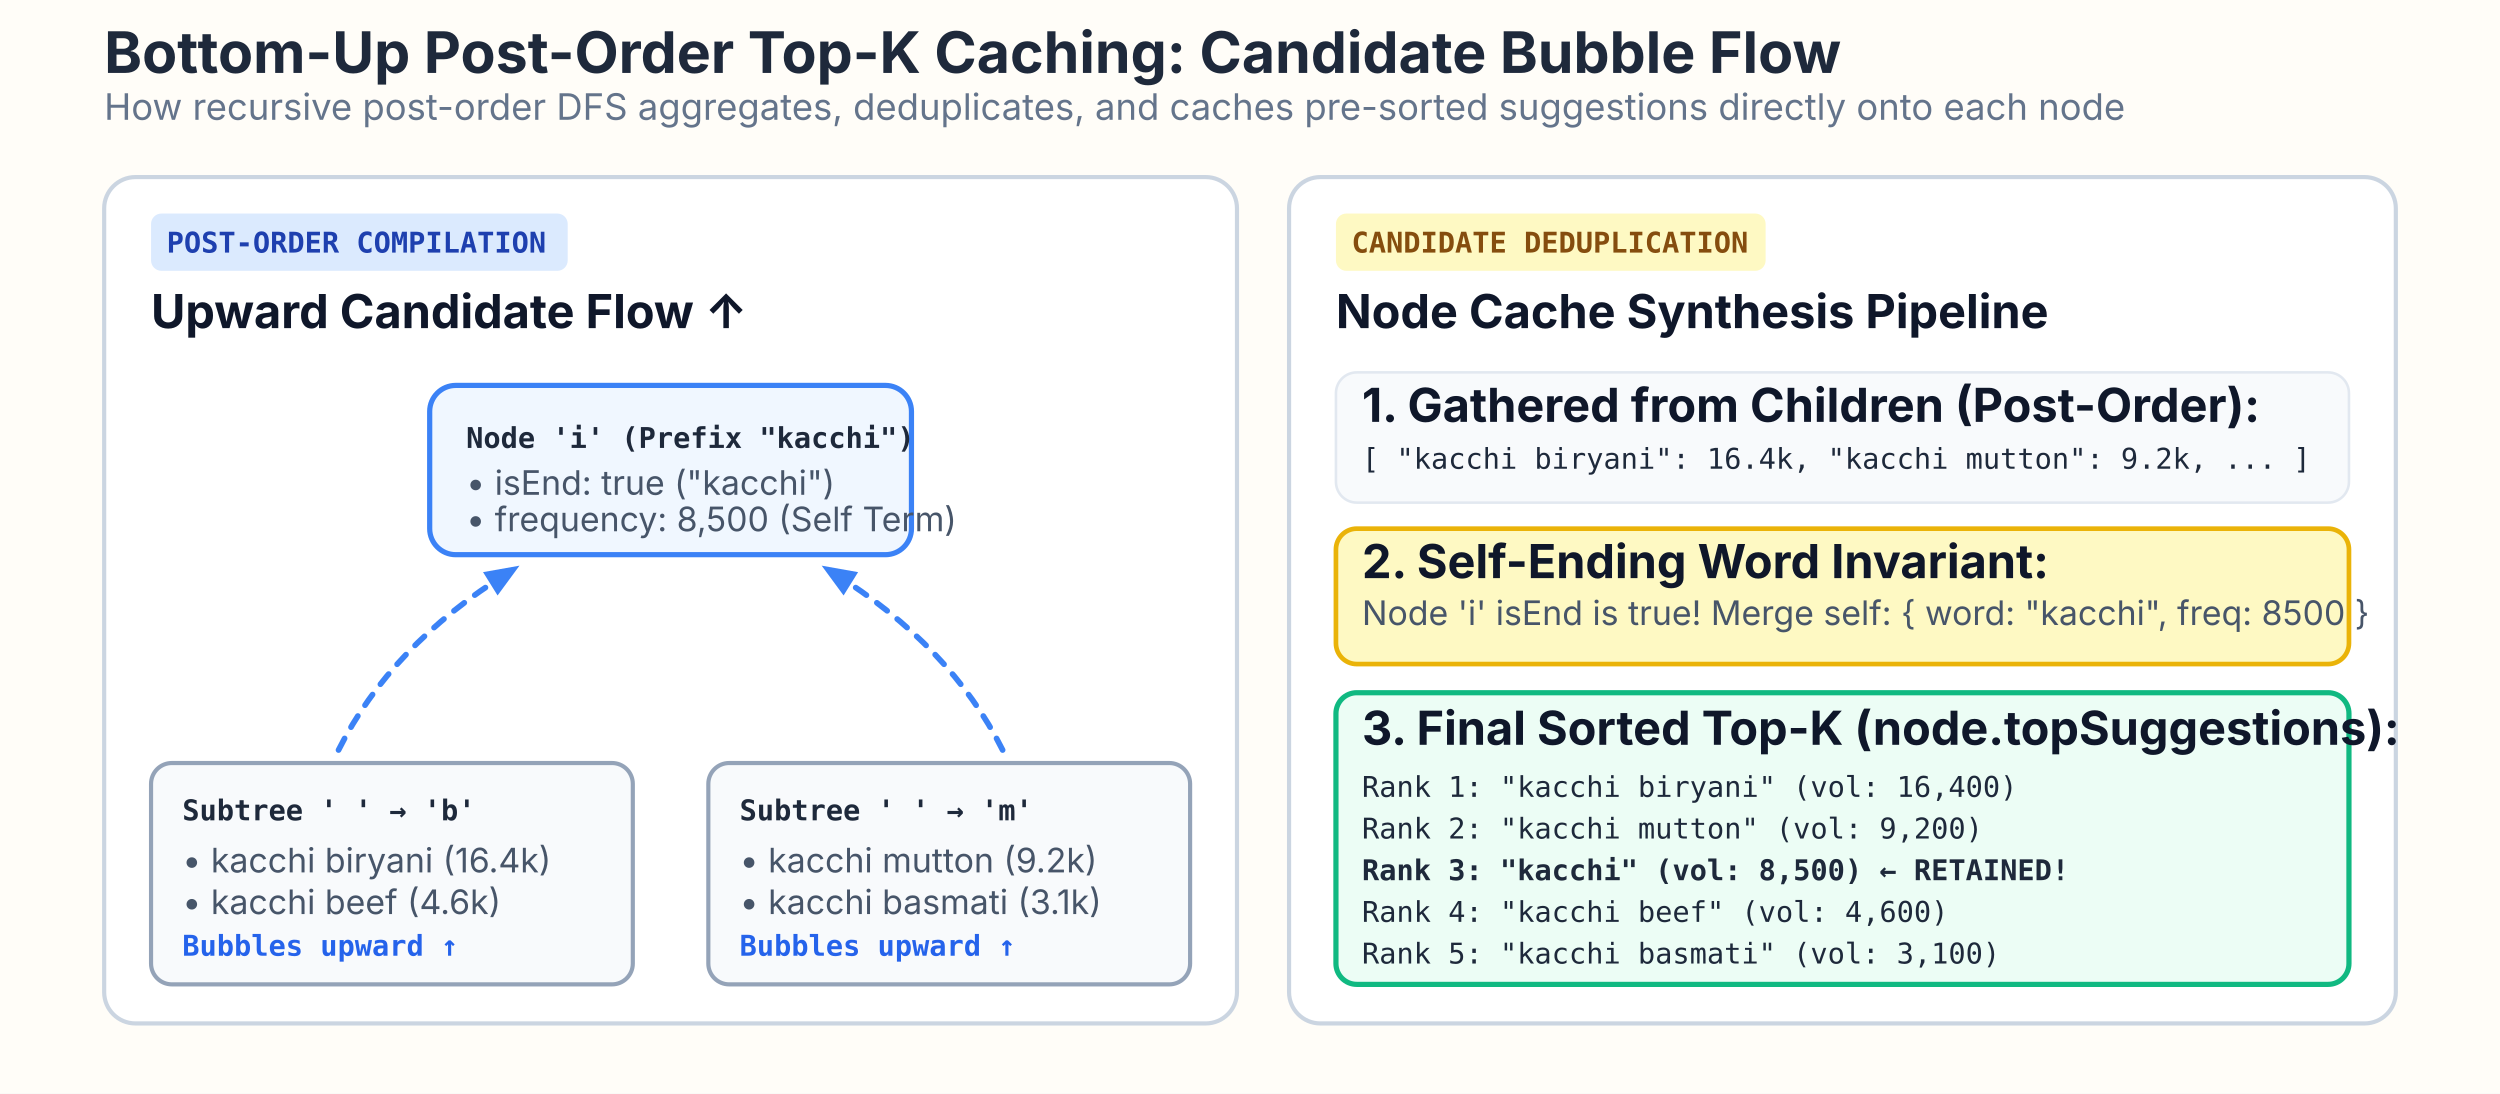
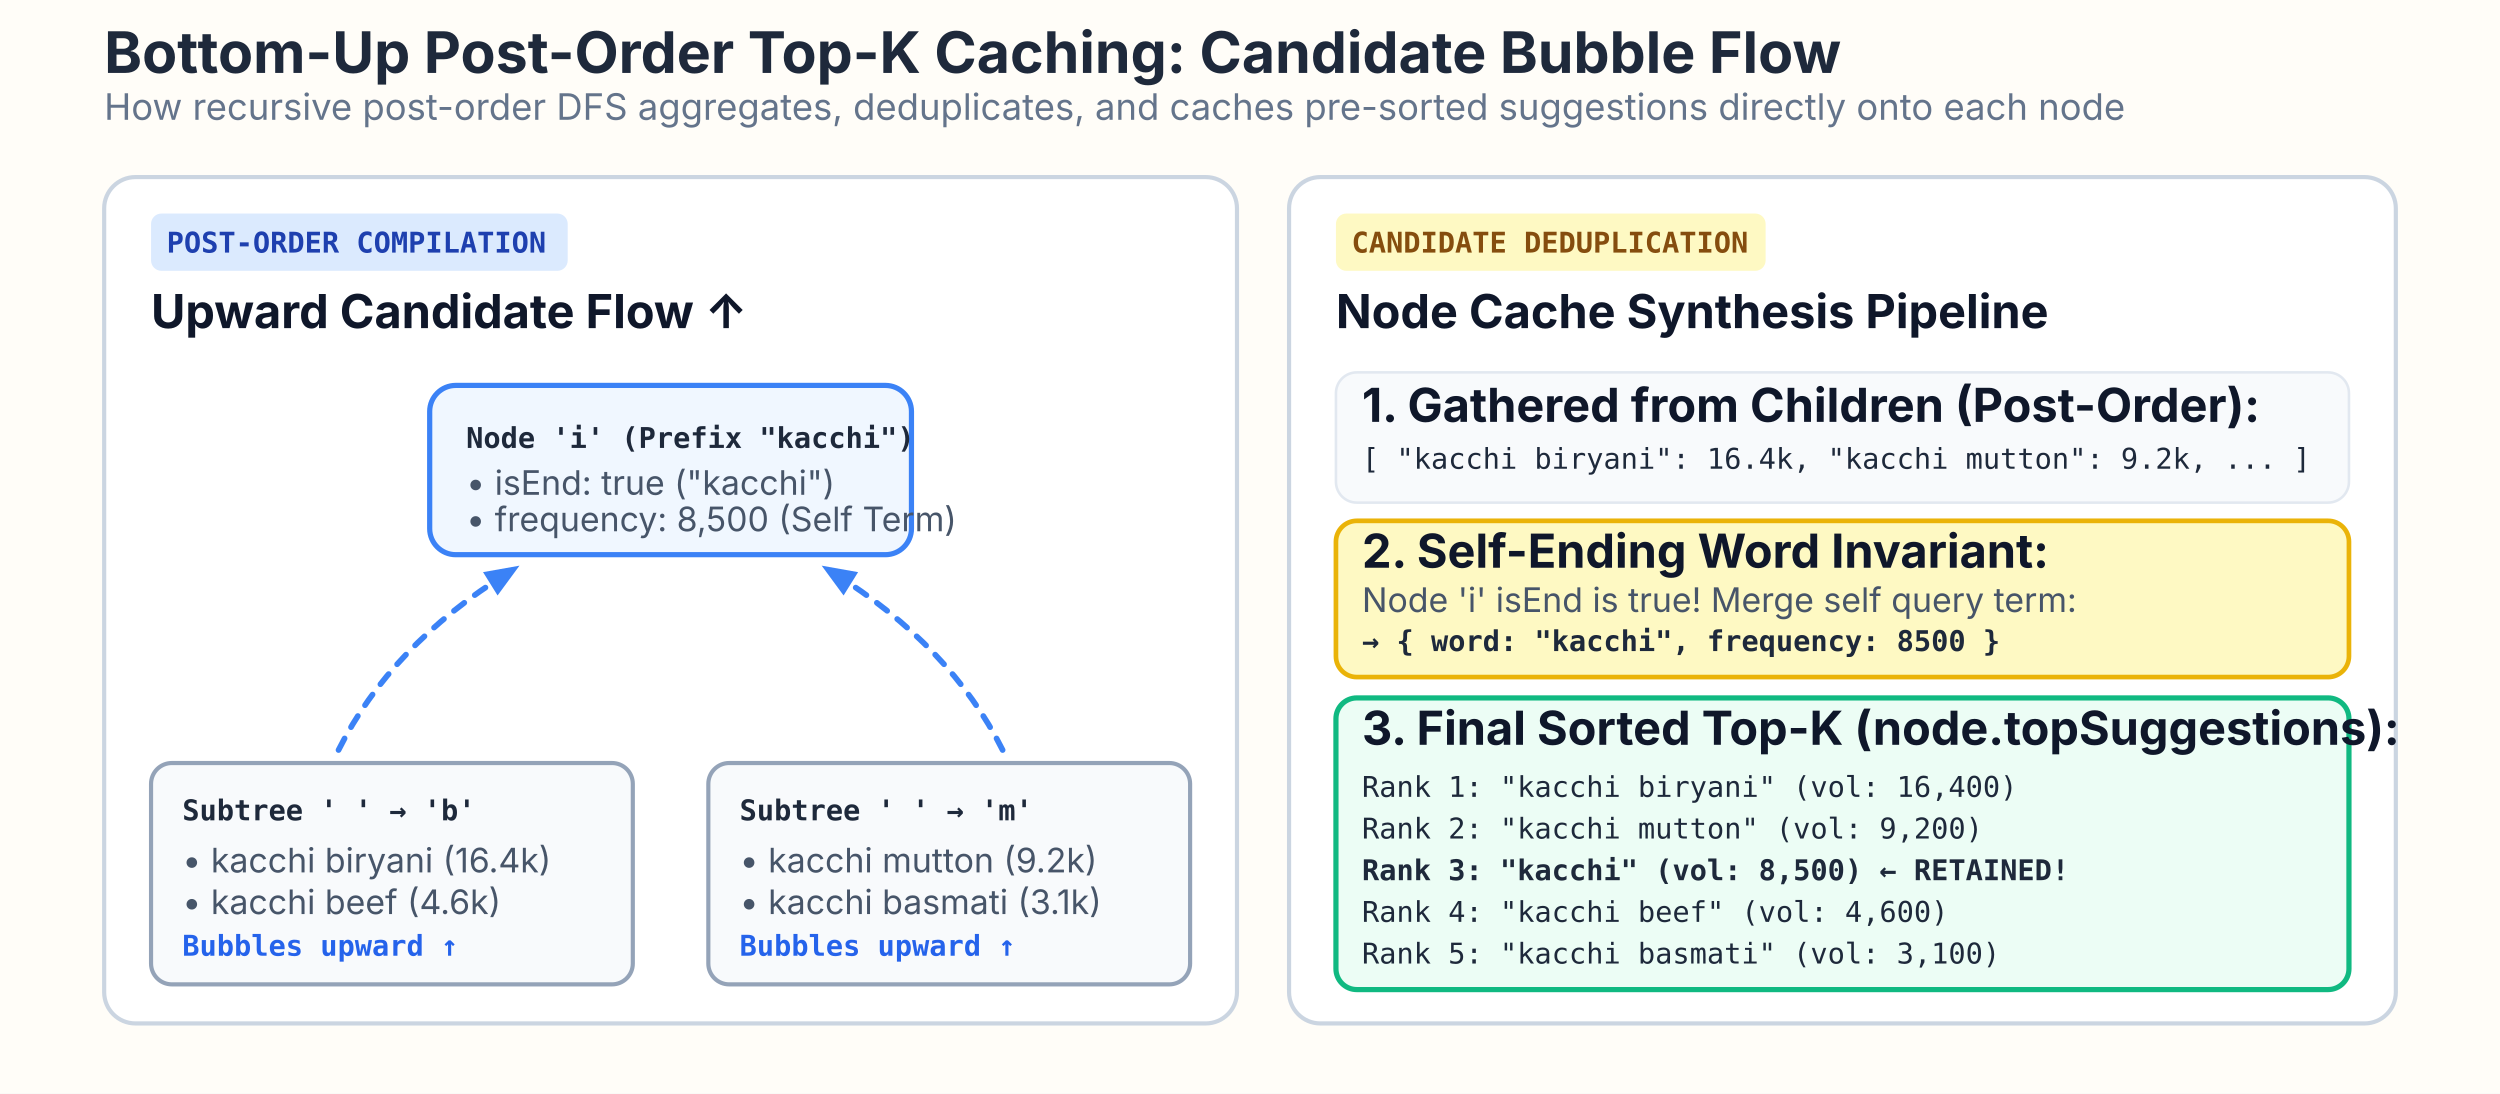
<svg xmlns="http://www.w3.org/2000/svg" viewBox="0 0 960 420" width="100%" height="100%">
  <defs>
    <style>
      @keyframes flowUpDash {
        to { stroke-dashoffset: 24; }
      }
      .bg { fill: #FFFDF8; }
      .sketch-title { font-family: "Caveat", "Virgil", "Comic Neue", "Chalkboard SE", -apple-system, sans-serif; font-size: 22px; font-weight: 700; fill: #1E293B; }
      .sketch-subtitle { font-family: "Caveat", "Virgil", "Comic Neue", "Chalkboard SE", -apple-system, sans-serif; font-size: 14px; fill: #64748B; }
      .sketch-box {
        fill: #FFFFFF;
        stroke: #CBD5E1;
        stroke-width: 1.6;
        stroke-linecap: round;
        stroke-linejoin: round;
        rx: 12;
      }
      .card-parent {
        fill: #F0F7FF;
        stroke: #3B82F6;
        stroke-width: 2;
        rx: 10;
      }
      .card-leaf {
        fill: #F8FAFC;
        stroke: #94A3B8;
        stroke-width: 1.6;
        rx: 8;
      }
      .card-merge {
        fill: #FEF9C3;
        stroke: #EAB308;
        stroke-width: 1.8;
        rx: 8;
      }
      .card-cached {
        fill: #ECFDF5;
        stroke: #10B981;
        stroke-width: 2;
        rx: 8;
      }
      .flow-up-wire {
        stroke: #3B82F6;
        stroke-width: 2.2;
        stroke-linecap: round;
        stroke-dasharray: 5, 5;
        fill: none;
        animation: flowUpDash 3.8s linear infinite;
      }
      .txt-badge { font-family: "SFMono-Regular", Consolas, monospace; font-size: 11px; font-weight: 700; }
      .txt-heading { font-family: "Caveat", "Virgil", "Comic Neue", -apple-system, sans-serif; font-size: 18px; font-weight: 700; fill: #0F172A; }
      .txt-sub { font-family: "Caveat", "Virgil", "Comic Neue", -apple-system, sans-serif; font-size: 13px; fill: #475569; }
      .txt-code { font-family: "SFMono-Regular", Consolas, monospace; font-size: 11px; fill: #1E293B; }
    </style>
    <marker id="arr-blue" viewBox="0 0 10 10" refX="6" refY="5" markerWidth="6" markerHeight="6" orient="auto">
      <path d="M 0 1 L 10 5 L 0 9 z" fill="#3B82F6" />
    </marker>
  </defs>
  <rect width="960" height="420" class="bg" />
  <g transform="translate(40, 28)">
    <text x="0" y="0" class="sketch-title">Bottom-Up Post-Order Top-K Caching: Candidate Bubble Flow</text>
    <text x="0" y="18" class="sketch-subtitle">How recursive post-order DFS aggregates, deduplicates, and caches pre-sorted suggestions directly onto each node</text>
  </g>
  <g transform="translate(40, 68)">
    <rect width="435" height="325" class="sketch-box" />
    <rect x="18" y="14" width="160" height="22" fill="#DBEAFE" rx="4" />
    <text x="24" y="29" class="txt-badge" fill="#1E40AF">POST-ORDER COMPILATION</text>
    <text x="18" y="58" class="txt-heading">Upward Candidate Flow ↑</text>
    <g transform="translate(125, 80)">
      <rect width="185" height="65" class="card-parent" />
      <text x="14" y="24" class="txt-code" font-weight="700">Node 'i' (Prefix "kacchi")</text>
      <text x="14" y="42" class="txt-sub" font-size="11px">• isEnd: true ("kacchi")</text>
      <text x="14" y="56" class="txt-sub" font-size="11px">• frequency: 8,500 (Self Term)</text>
    </g>
    <path d="M 90 220 Q 110 180 155 152" class="flow-up-wire" marker-end="url(#arr-blue)" />
    <path d="M 345 220 Q 325 180 280 152" class="flow-up-wire" marker-end="url(#arr-blue)" />
    <g transform="translate(18, 225)">
      <rect width="185" height="85" class="card-leaf" />
      <text x="12" y="22" class="txt-code" font-weight="700">Subtree ' ' → 'b'</text>
      <text x="12" y="42" class="txt-sub" font-size="11px">• kacchi biryani (16.4k)</text>
      <text x="12" y="58" class="txt-sub" font-size="11px">• kacchi beef (4.6k)</text>
      <text x="12" y="74" class="txt-badge" font-size="10px" fill="#2563EB">Bubbles upward ↑</text>
    </g>
    <g transform="translate(232, 225)">
      <rect width="185" height="85" class="card-leaf" />
      <text x="12" y="22" class="txt-code" font-weight="700">Subtree ' ' → 'm'</text>
      <text x="12" y="42" class="txt-sub" font-size="11px">• kacchi mutton (9.2k)</text>
      <text x="12" y="58" class="txt-sub" font-size="11px">• kacchi basmati (3.1k)</text>
      <text x="12" y="74" class="txt-badge" font-size="10px" fill="#2563EB">Bubbles upward ↑</text>
    </g>
  </g>
  <g transform="translate(495, 68)">
    <rect width="425" height="325" class="sketch-box" />
    <rect x="18" y="14" width="165" height="22" fill="#FEF9C3" rx="4" />
    <text x="24" y="29" class="txt-badge" fill="#854D0E">CANDIDATE DEDUPLICATION</text>
    <text x="18" y="58" class="txt-heading">Node Cache Synthesis Pipeline</text>
    <rect x="18" y="75" width="389" height="50" fill="#F8FAFC" stroke="#E2E8F0" rx="8" />
    <text x="28" y="94" class="txt-heading" font-size="15px">1. Gathered from Children (Post-Order):</text>
    <text x="28" y="112" class="txt-code" font-size="10px">[ "kacchi biryani": 16.4k, "kacchi mutton": 9.2k, ... ]</text>
-     <rect x="18" y="135" width="389" height="52" class="card-merge" />
-     <text x="28" y="154" class="txt-heading" font-size="15px" fill="#854D0E">2. Self-Ending Word Invariant:</text>
-     <text x="28" y="172" class="txt-sub" fill="#854D0E">Node 'i' isEnd is true! Merge self: { word: "kacchi", freq: 8500 }</text>
-     <rect x="18" y="198" width="389" height="112" class="card-cached" />
+     <rect x="18" y="132" width="389" height="60" class="card-merge" />
+     <text x="28" y="150" class="txt-heading" font-size="15px" fill="#854D0E">2. Self-Ending Word Invariant:</text>
+     <text x="28" y="167" class="txt-sub" font-size="11.5px" fill="#854D0E">Node 'i' isEnd is true! Merge self query term:</text>
+     <text x="28" y="182" class="txt-code" font-size="10px" font-weight="700" fill="#854D0E">→ { word: "kacchi", frequency: 8500 }</text>
+     <rect x="18" y="200" width="389" height="112" class="card-cached" />
    <text x="28" y="218" class="txt-heading" font-size="15px" fill="#065F46">3. Final Sorted Top-K (node.topSuggestions):</text>
    <text x="28" y="238" class="txt-code" font-size="10px">Rank 1: "kacchi biryani"  (vol: 16,400)</text>
    <text x="28" y="254" class="txt-code" font-size="10px">Rank 2: "kacchi mutton"   (vol: 9,200)</text>
    <text x="28" y="270" class="txt-code" font-size="10px" font-weight="700" fill="#047857">Rank 3: "kacchi"          (vol: 8,500) ← RETAINED!</text>
    <text x="28" y="286" class="txt-code" font-size="10px">Rank 4: "kacchi beef"     (vol: 4,600)</text>
    <text x="28" y="302" class="txt-code" font-size="10px">Rank 5: "kacchi basmati"  (vol: 3,100)</text>
  </g>
</svg>
